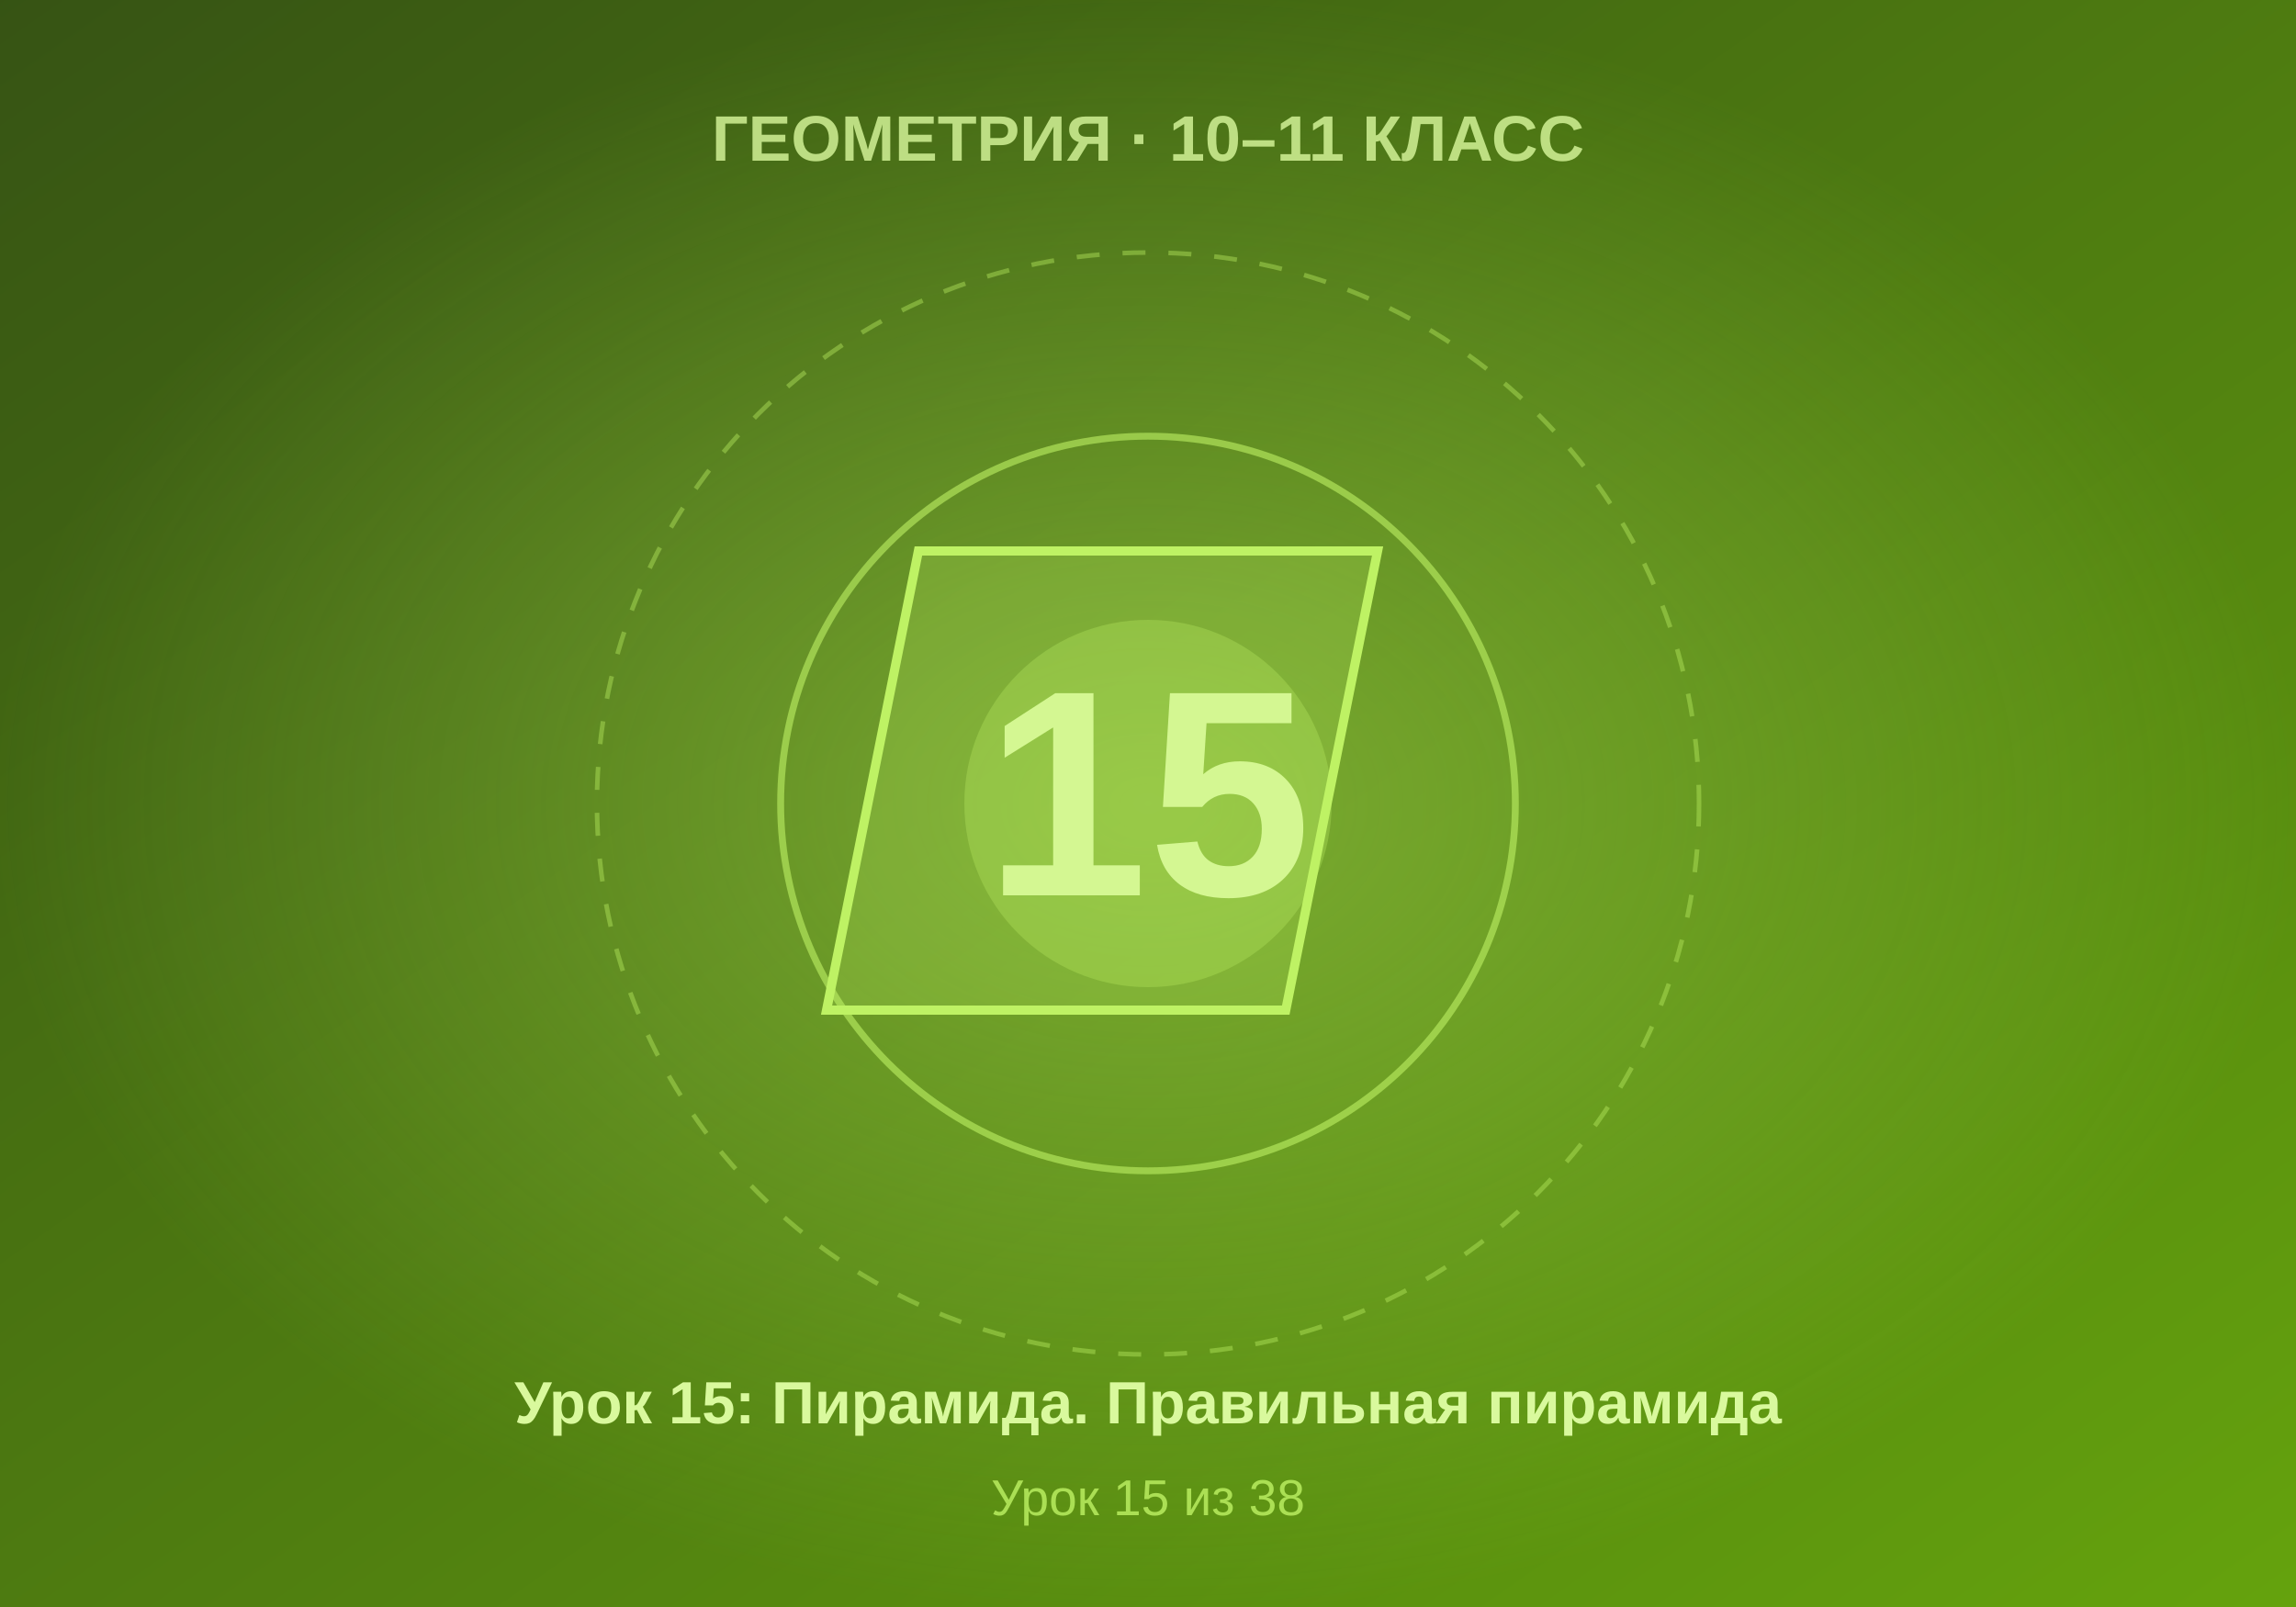
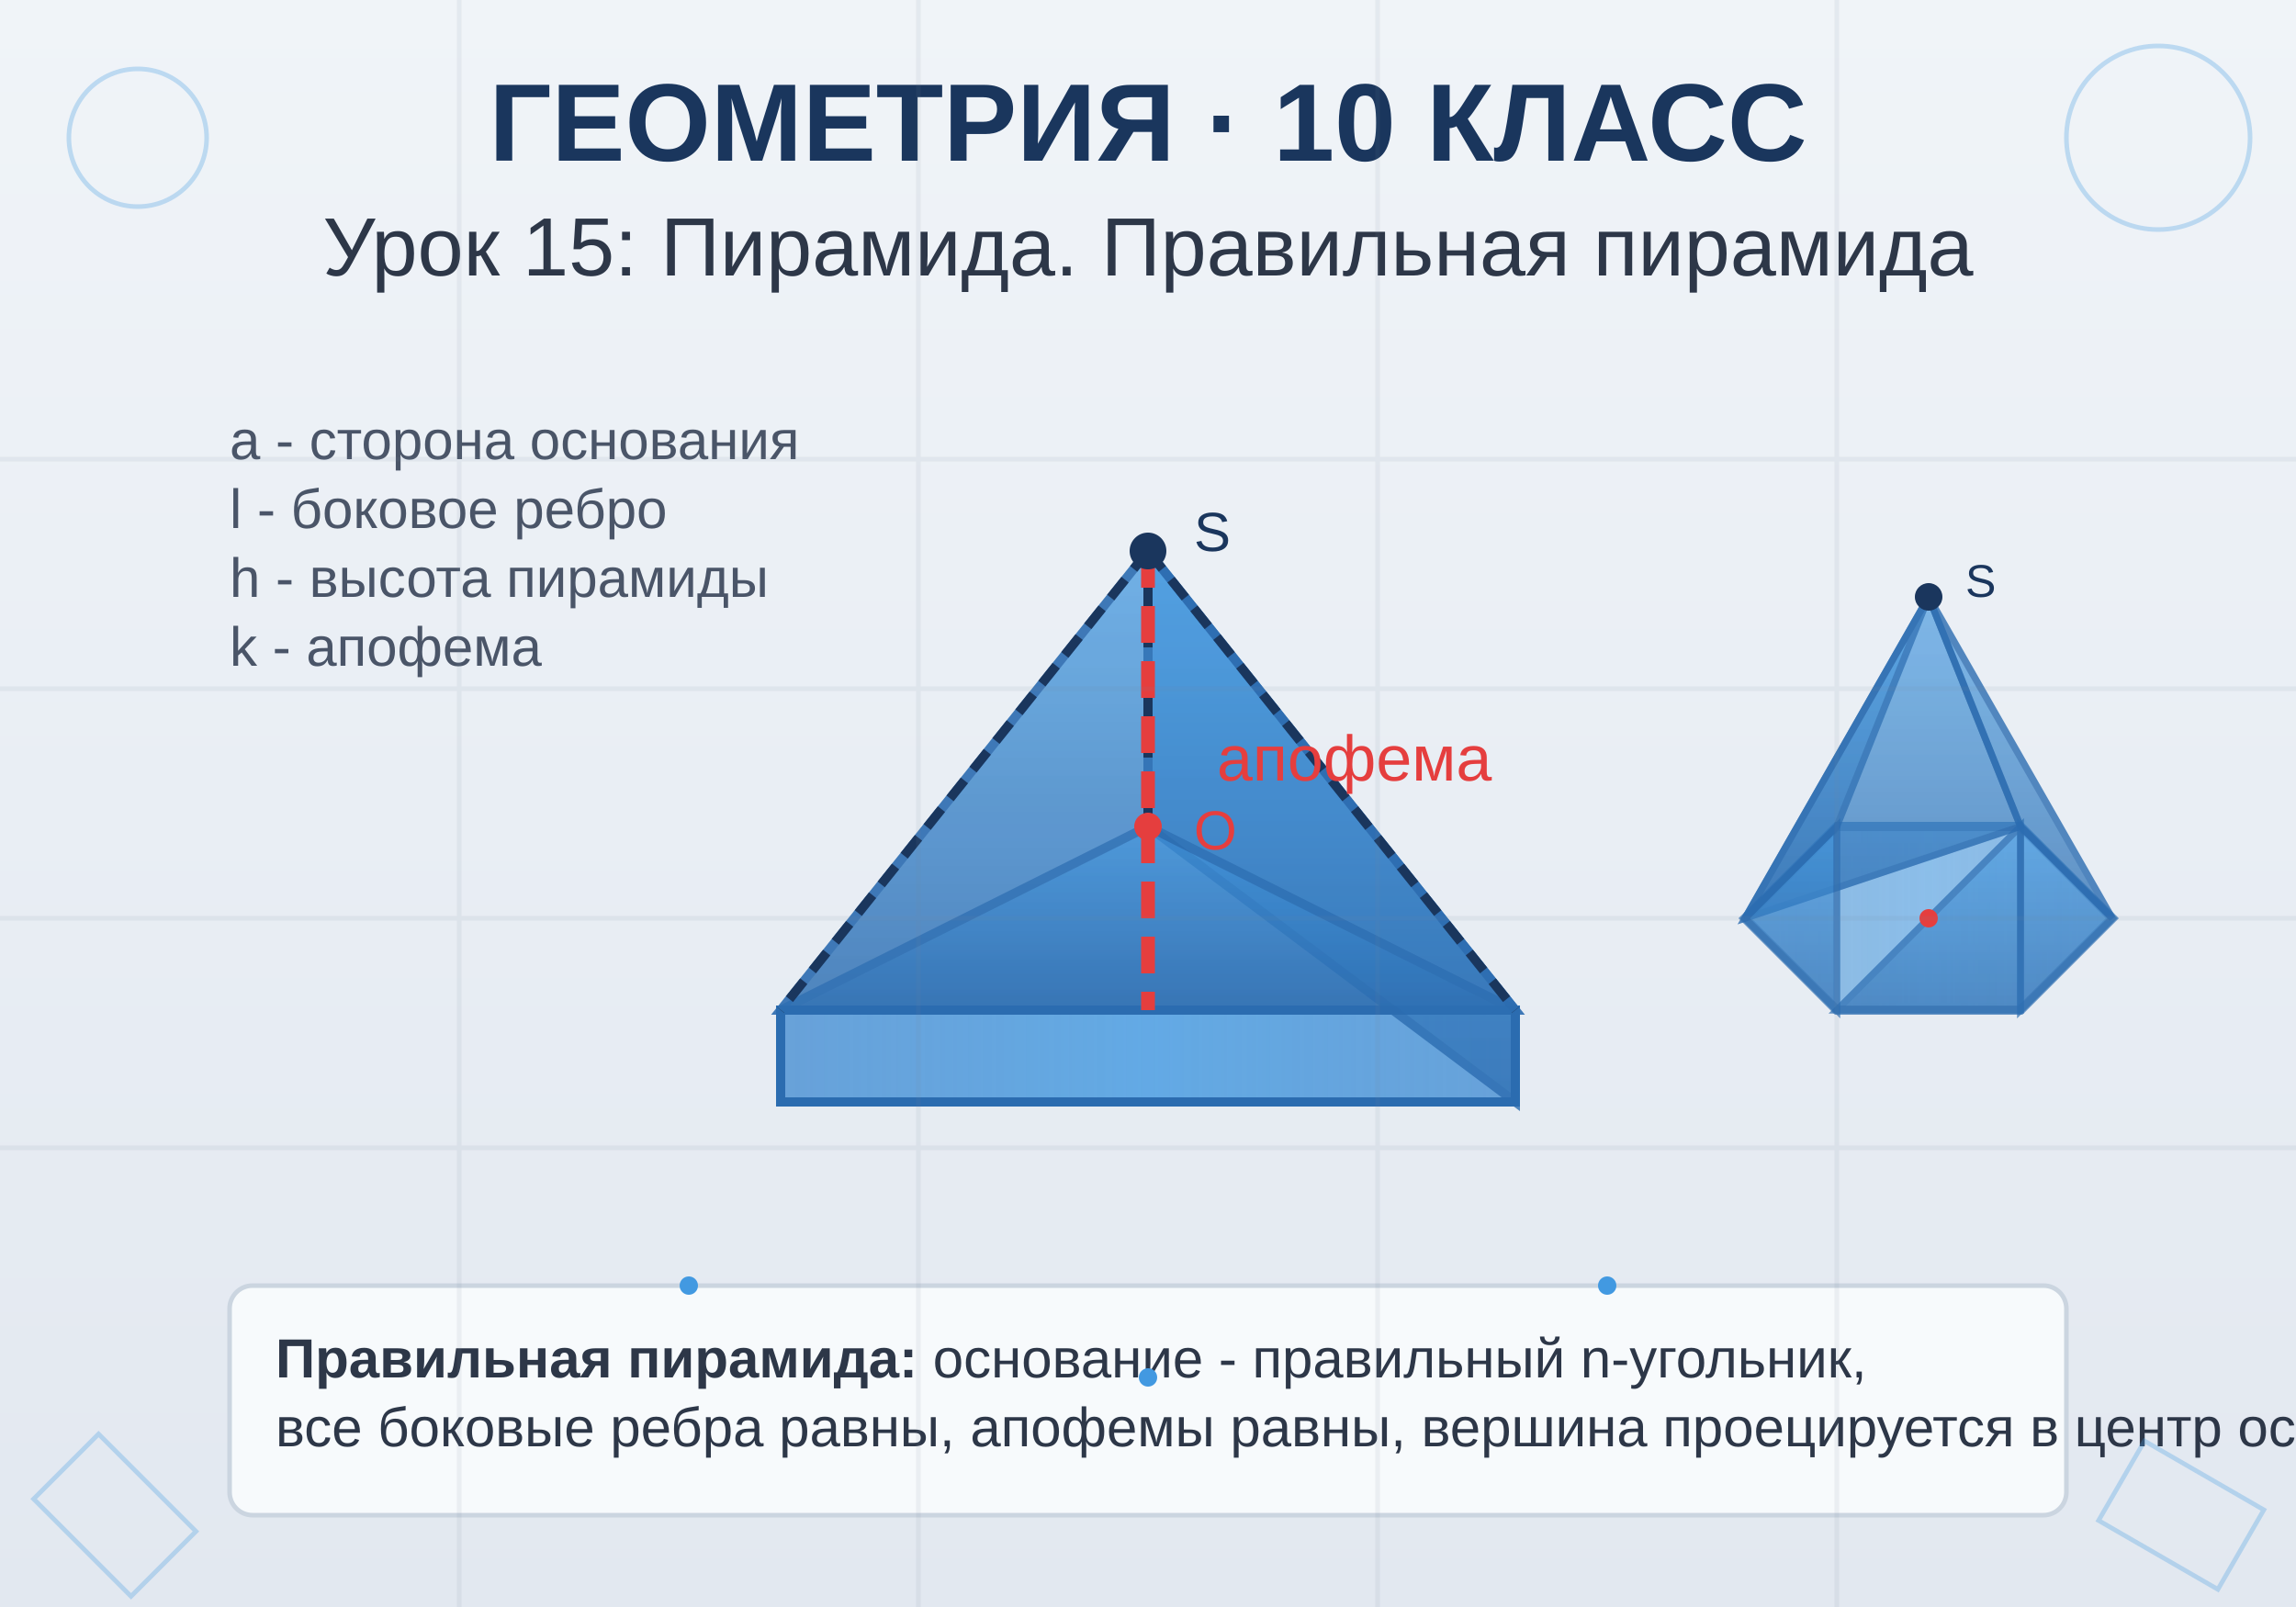
- <svg xmlns="http://www.w3.org/2000/svg" viewBox="0 0 500 350" width="500" height="350">
+ <svg xmlns="http://www.w3.org/2000/svg" viewBox="0 0 500 350">
  <defs>
-     <linearGradient id="bgGrad" x1="0%" y1="0%" x2="100%" y2="100%">
-       <stop offset="0%" style="stop-color:#365314" />
-       <stop offset="100%" style="stop-color:#65a30d" />
+     <linearGradient id="bgGrad" x1="0%" y1="0%" x2="0%" y2="100%">
+       <stop offset="0%" style="stop-color:#f0f4f8;stop-opacity:1" />
+       <stop offset="100%" style="stop-color:#e2e8f0;stop-opacity:1" />
    </linearGradient>
-     <radialGradient id="centerGlow" cx="50%" cy="50%" r="50%">
-       <stop offset="0%" style="stop-color:#bef264;stop-opacity:0.4" />
-       <stop offset="100%" style="stop-color:#bef264;stop-opacity:0" />
-     </radialGradient>
+     <linearGradient id="pyramidGrad" x1="0%" y1="0%" x2="0%" y2="100%">
+       <stop offset="0%" style="stop-color:#4299e1;stop-opacity:0.8" />
+       <stop offset="100%" style="stop-color:#2b6cb0;stop-opacity:0.9" />
+     </linearGradient>
+     <linearGradient id="baseGrad" x1="0%" y1="0%" x2="100%" y2="0%">
+       <stop offset="0%" style="stop-color:#3182ce;stop-opacity:0.7" />
+       <stop offset="50%" style="stop-color:#4299e1;stop-opacity:0.8" />
+       <stop offset="100%" style="stop-color:#3182ce;stop-opacity:0.7" />
+     </linearGradient>
+     <filter id="shadow">
+       <feDropShadow dx="2" dy="2" stdDeviation="3" flood-opacity="0.2" />
+     </filter>
  </defs>
  <rect width="500" height="350" fill="url(#bgGrad)" />
-   <rect width="500" height="350" fill="url(#centerGlow)" />
-   <circle cx="250" cy="175" r="120" fill="none" stroke="#bef264" stroke-width="1" stroke-dasharray="5,5" opacity="0.4" />
-   <circle cx="250" cy="175" r="80" fill="none" stroke="#bef264" stroke-width="1.5" opacity="0.6" />
-   <circle cx="250" cy="175" r="40" fill="#bef264" opacity="0.3" />
-   <text x="250" y="195" font-family="Arial, sans-serif" font-size="64" font-weight="bold" fill="#d9f99d" text-anchor="middle">15</text>
-   <text x="250" y="35" font-family="Arial, sans-serif" font-size="14" font-weight="bold" fill="#d9f99d" text-anchor="middle" opacity="0.8">ГЕОМЕТРИЯ · 10–11 КЛАСС</text>
-   <text x="250" y="310" font-family="Arial, sans-serif" font-size="13" font-weight="bold" fill="#d9f99d" text-anchor="middle">Урок 15: Пирамида. Правильная пирамида</text>
-   <text x="250" y="330" font-family="Arial, sans-serif" font-size="11" fill="#bef264" text-anchor="middle" opacity="0.8">Урок 15 из 38</text>
-   <polygon points="200,120 300,120 280,220 180,220" fill="#bef264" opacity="0.2" />
-   <polygon points="200,120 300,120 280,220 180,220" fill="none" stroke="#bef264" stroke-width="2" />
+   <text x="250" y="35" text-anchor="middle" font-family="Arial, sans-serif" font-size="24" font-weight="bold" fill="#1a365d">
+     ГЕОМЕТРИЯ · 10 КЛАСС
+   </text>
+   <text x="250" y="60" text-anchor="middle" font-family="Arial, sans-serif" font-size="18" fill="#2d3748">
+     Урок 15: Пирамида. Правильная пирамида
+   </text>
+   <g transform="translate(250, 180)">
+     <path d="M -80 40 L 80 40 L 80 60 L -80 60 Z" fill="url(#baseGrad)" stroke="#2b6cb0" stroke-width="2" />
+     <path d="M -80 40 L 0 -60 L 80 40 Z" fill="url(#pyramidGrad)" stroke="#2b6cb0" stroke-width="2" opacity="0.9" />
+     <path d="M 0 -60 L 80 40 L 80 60 L 0 0 Z" fill="url(#pyramidGrad)" stroke="#2b6cb0" stroke-width="2" opacity="0.8" />
+     <path d="M -80 40 L 0 0 L 80 40 Z" fill="url(#pyramidGrad)" stroke="#2b6cb0" stroke-width="2" opacity="0.7" />
+     <line x1="0" y1="-60" x2="-80" y2="40" stroke="#1a365d" stroke-width="2" stroke-dasharray="5,3" />
+     <line x1="0" y1="-60" x2="80" y2="40" stroke="#1a365d" stroke-width="2" stroke-dasharray="5,3" />
+     <line x1="0" y1="-60" x2="0" y2="0" stroke="#1a365d" stroke-width="2" stroke-dasharray="5,3" />
+     <line x1="0" y1="-60" x2="0" y2="40" stroke="#e53e3e" stroke-width="3" stroke-dasharray="8,4" />
+     <text x="15" y="-10" font-family="Arial" font-size="14" fill="#e53e3e">апофема</text>
+     <circle cx="0" cy="-60" r="4" fill="#1a365d" />
+     <text x="10" y="-60" font-family="Arial" font-size="12" fill="#1a365d">S</text>
+     <circle cx="0" cy="0" r="3" fill="#e53e3e" />
+     <text x="10" y="5" font-family="Arial" font-size="12" fill="#e53e3e">O</text>
+   </g>
+   <g transform="translate(420, 180)">
+     <path d="M -40 20 L -20 0 L 20 0 L 40 20 L 20 40 L -20 40 Z" fill="url(#baseGrad)" stroke="#2b6cb0" stroke-width="2" opacity="0.7" />
+     <path d="M -40 20 L 0 -50 L 20 0 Z" fill="url(#pyramidGrad)" stroke="#2b6cb0" stroke-width="1.5" opacity="0.8" />
+     <path d="M 20 0 L 0 -50 L 40 20 Z" fill="url(#pyramidGrad)" stroke="#2b6cb0" stroke-width="1.5" opacity="0.8" />
+     <path d="M 40 20 L 20 0 L 20 40 Z" fill="url(#pyramidGrad)" stroke="#2b6cb0" stroke-width="1.5" opacity="0.7" />
+     <path d="M 20 40 L -20 40 L 20 0 Z" fill="url(#pyramidGrad)" stroke="#2b6cb0" stroke-width="1.5" opacity="0.7" />
+     <path d="M -20 40 L -40 20 L -20 0 Z" fill="url(#pyramidGrad)" stroke="#2b6cb0" stroke-width="1.5" opacity="0.7" />
+     <path d="M -20 0 L -40 20 L 0 -50 Z" fill="url(#pyramidGrad)" stroke="#2b6cb0" stroke-width="1.5" opacity="0.7" />
+     <circle cx="0" cy="-50" r="3" fill="#1a365d" />
+     <text x="8" y="-50" font-family="Arial" font-size="10" fill="#1a365d">S</text>
+     <circle cx="0" cy="20" r="2" fill="#e53e3e" />
+   </g>
+   <g transform="translate(50, 280)">
+     <rect x="0" y="0" width="400" height="50" fill="#f7fafc" stroke="#cbd5e0" stroke-width="1" rx="5" />
+     <text x="10" y="20" font-family="Arial" font-size="12" fill="#2d3748">
+       <tspan font-weight="bold">Правильная пирамида:</tspan> основание - правильный n-угольник,
+     </text>
+     <text x="10" y="35" font-family="Arial" font-size="12" fill="#2d3748">
+       все боковые ребра равны, апофемы равны, вершина проецируется в центр основания
+     </text>
+   </g>
+   <g transform="translate(50, 100)">
+     <text x="0" y="0" font-family="Arial" font-size="12" fill="#4a5568">
+       <tspan x="0" dy="0">a - сторона основания</tspan>
+       <tspan x="0" dy="15">l - боковое ребро</tspan>
+       <tspan x="0" dy="15">h - высота пирамиды</tspan>
+       <tspan x="0" dy="15">k - апофема</tspan>
+     </text>
+   </g>
+   <g opacity="0.3">
+     <circle cx="30" cy="30" r="15" fill="none" stroke="#4299e1" stroke-width="1" />
+     <circle cx="470" cy="30" r="20" fill="none" stroke="#4299e1" stroke-width="1" />
+     <rect x="10" y="320" width="30" height="20" fill="none" stroke="#4299e1" stroke-width="1" transform="rotate(45 25 330)" />
+     <rect x="460" y="320" width="30" height="20" fill="none" stroke="#4299e1" stroke-width="1" transform="rotate(30 475 330)" />
+   </g>
+   <g opacity="0.1">
+     <line x1="0" y1="100" x2="500" y2="100" stroke="#718096" stroke-width="1" />
+     <line x1="0" y1="150" x2="500" y2="150" stroke="#718096" stroke-width="1" />
+     <line x1="0" y1="200" x2="500" y2="200" stroke="#718096" stroke-width="1" />
+     <line x1="0" y1="250" x2="500" y2="250" stroke="#718096" stroke-width="1" />
+     <line x1="100" y1="0" x2="100" y2="350" stroke="#718096" stroke-width="1" />
+     <line x1="200" y1="0" x2="200" y2="350" stroke="#718096" stroke-width="1" />
+     <line x1="300" y1="0" x2="300" y2="350" stroke="#718096" stroke-width="1" />
+     <line x1="400" y1="0" x2="400" y2="350" stroke="#718096" stroke-width="1" />
+   </g>
+   <g>
+     <circle cx="150" cy="280" r="2" fill="#4299e1" />
+     <circle cx="350" cy="280" r="2" fill="#4299e1" />
+     <circle cx="250" cy="300" r="2" fill="#4299e1" />
+   </g>
</svg>
